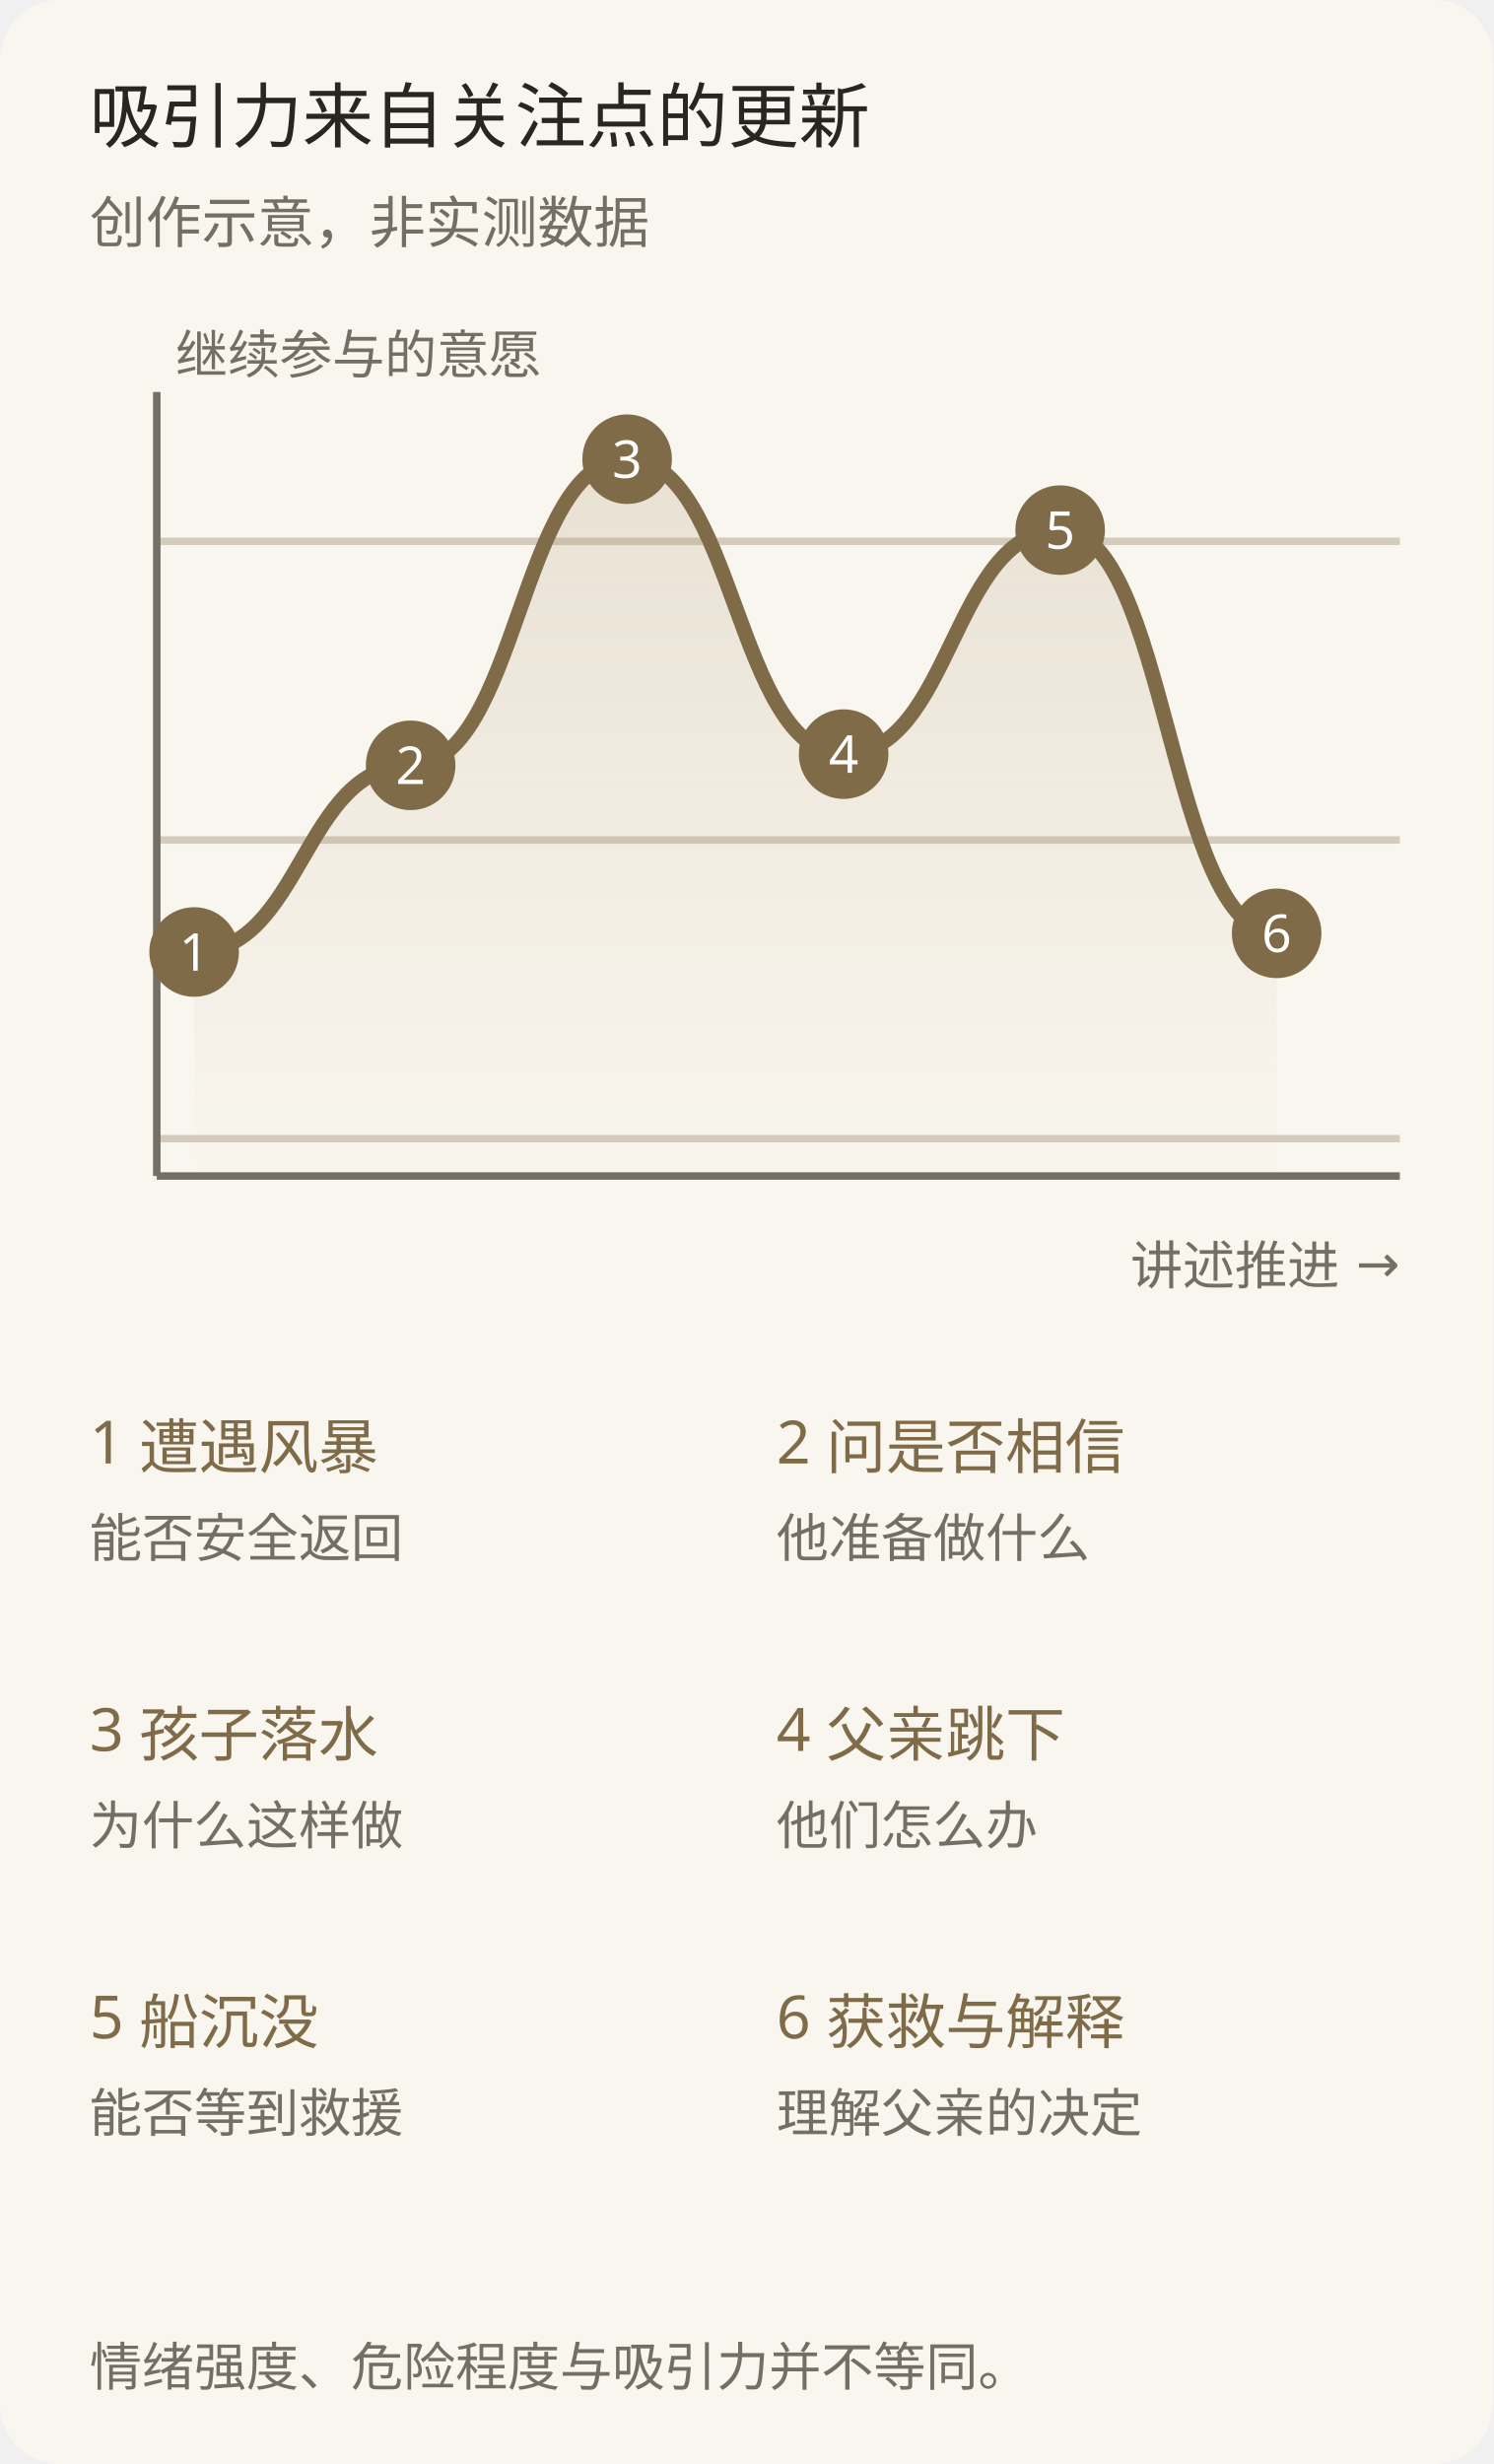
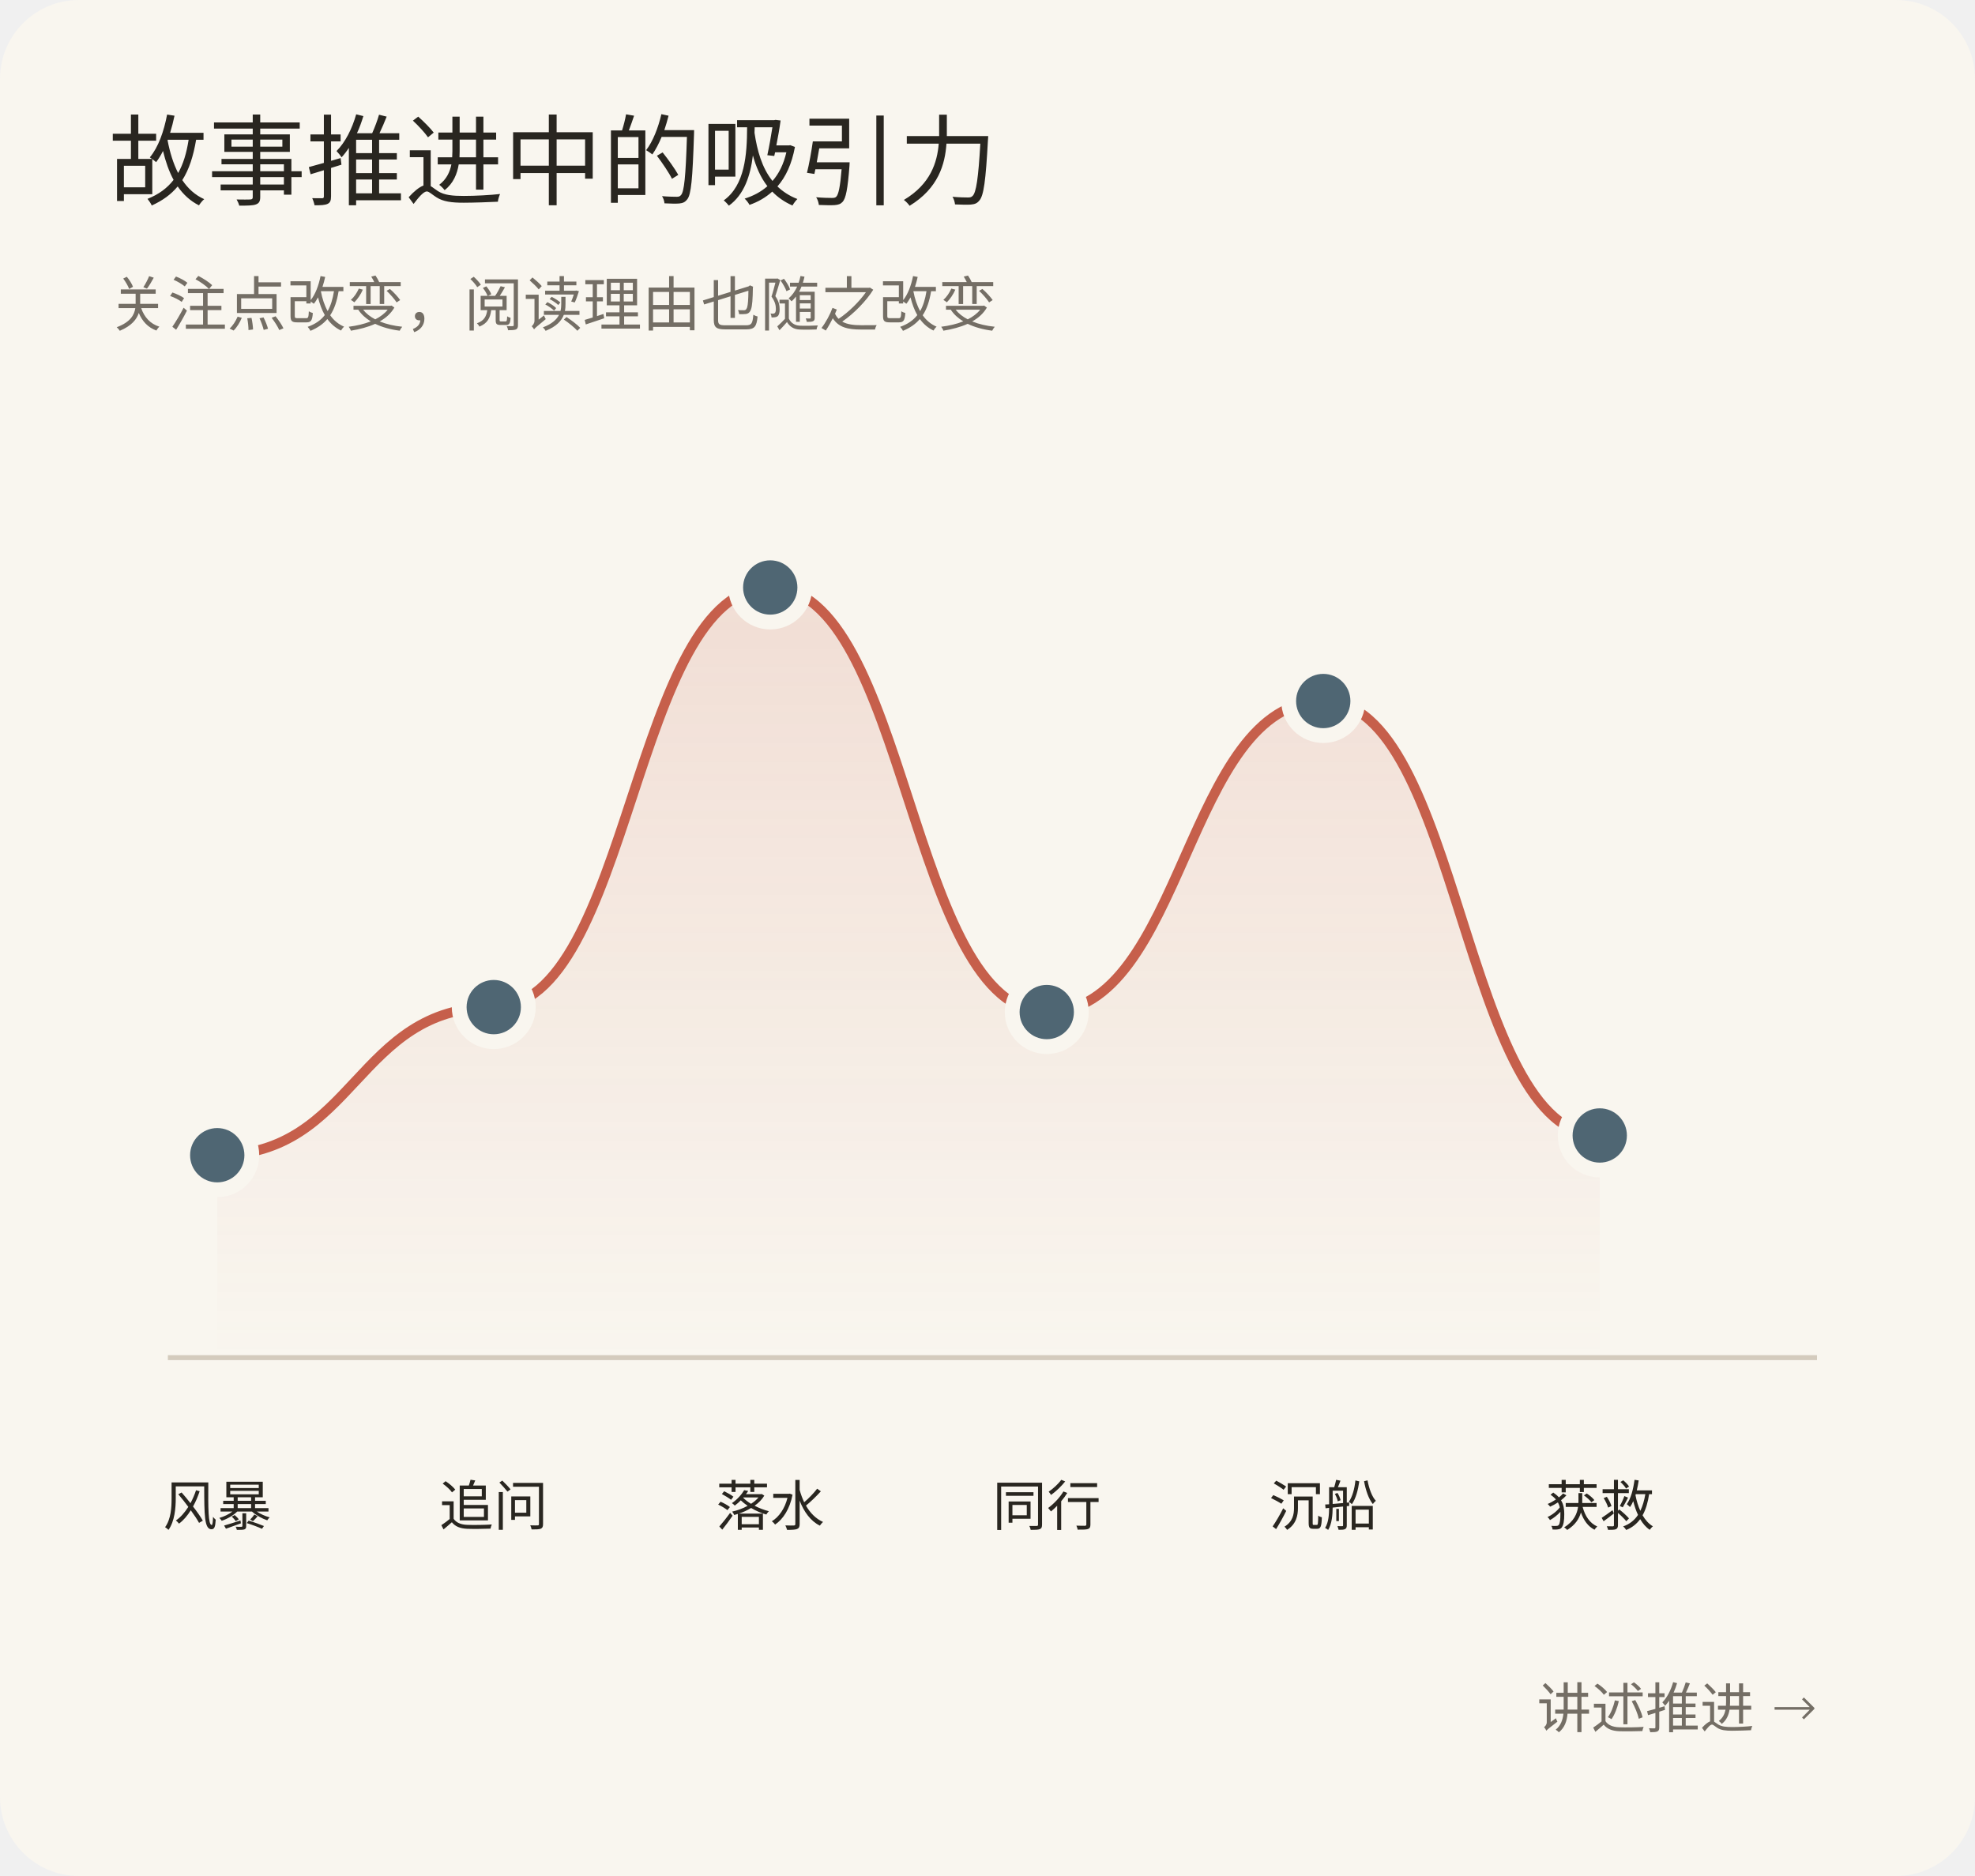
- <svg xmlns="http://www.w3.org/2000/svg" viewBox="0 0 400 660" role="img" aria-labelledby="title desc">
-   <rect width="400" height="660" rx="16" fill="#F9F6EF" />
+ <svg xmlns="http://www.w3.org/2000/svg" viewBox="0 0 400 380" role="img" aria-labelledby="title desc">
+   <rect width="400" height="380" rx="16" fill="#F9F6EF" />
  <defs>
-     <marker id="arrow" viewBox="0 0 10 10" refX="8" refY="5" markerWidth="6" markerHeight="6" orient="auto-start-reverse">
-       <path d="M 0 0 L 10 5 L 0 10 z" fill="#806B48" />
-     </marker>
-     <linearGradient id="fade" x1="0" y1="0" x2="0" y2="1">
-       <stop offset="0" stop-color="#A78E62" stop-opacity=".20" />
-       <stop offset="1" stop-color="#A78E62" stop-opacity="0" />
+     <linearGradient id="area" x1="0" y1="0" x2="0" y2="1">
+       <stop offset="0" stop-color="#C65F4B" stop-opacity=".16" />
+       <stop offset="1" stop-color="#C65F4B" stop-opacity="0" />
    </linearGradient>
  </defs>
-   <text x="24" y="38" font-family="Microsoft YaHei,PingFang SC,Noto Sans SC,sans-serif" font-size="19" font-weight="500" text-anchor="start" fill="#292620">吸引力来自关注点的更新</text>
-   <text x="24" y="65" font-family="Microsoft YaHei,PingFang SC,Noto Sans SC,sans-serif" font-size="15" font-weight="400" text-anchor="start" fill="#746E65">创作示意，非实测数据</text>
-   <line x1="42" y1="145" x2="375" y2="145" stroke="#D4CBBD" stroke-width="2" />
-   <line x1="42" y1="225" x2="375" y2="225" stroke="#D4CBBD" stroke-width="2" />
-   <line x1="42" y1="305" x2="375" y2="305" stroke="#D4CBBD" stroke-width="2" />
-   <line x1="42" y1="105" x2="42" y2="315" stroke="#746E65" stroke-width="2" />
-   <line x1="42" y1="315" x2="375" y2="315" stroke="#746E65" stroke-width="2" />
-   <text x="47" y="100" font-family="Microsoft YaHei,PingFang SC,Noto Sans SC,sans-serif" font-size="14" font-weight="400" text-anchor="start" fill="#746E65">继续参与的意愿</text>
-   <path d="M 52 255 C 81.0 255, 81.0 205, 110 205 C 139.0 205, 139.0 123, 168 123 C 197.0 123, 197.0 202, 226 202 C 255.0 202, 255.0 142, 284 142 C 313.0 142, 313.0 250, 342 250 L 342 315 L 52 315 Z" fill="url(#fade)" />
-   <path d="M 52 255 C 81.0 255, 81.0 205, 110 205 C 139.0 205, 139.0 123, 168 123 C 197.0 123, 197.0 202, 226 202 C 255.0 202, 255.0 142, 284 142 C 313.0 142, 313.0 250, 342 250" fill="none" stroke="#806B48" stroke-width="4" />
-   <circle cx="52" cy="255" r="12" fill="#806B48" />
-   <text x="52" y="260" font-family="Microsoft YaHei,PingFang SC,Noto Sans SC,sans-serif" font-size="14" font-weight="500" text-anchor="middle" fill="#FFFFFF">1</text>
-   <circle cx="110" cy="205" r="12" fill="#806B48" />
-   <text x="110" y="210" font-family="Microsoft YaHei,PingFang SC,Noto Sans SC,sans-serif" font-size="14" font-weight="500" text-anchor="middle" fill="#FFFFFF">2</text>
-   <circle cx="168" cy="123" r="12" fill="#806B48" />
-   <text x="168" y="128" font-family="Microsoft YaHei,PingFang SC,Noto Sans SC,sans-serif" font-size="14" font-weight="500" text-anchor="middle" fill="#FFFFFF">3</text>
-   <circle cx="226" cy="202" r="12" fill="#806B48" />
-   <text x="226" y="207" font-family="Microsoft YaHei,PingFang SC,Noto Sans SC,sans-serif" font-size="14" font-weight="500" text-anchor="middle" fill="#FFFFFF">4</text>
-   <circle cx="284" cy="142" r="12" fill="#806B48" />
-   <text x="284" y="147" font-family="Microsoft YaHei,PingFang SC,Noto Sans SC,sans-serif" font-size="14" font-weight="500" text-anchor="middle" fill="#FFFFFF">5</text>
-   <circle cx="342" cy="250" r="12" fill="#806B48" />
-   <text x="342" y="255" font-family="Microsoft YaHei,PingFang SC,Noto Sans SC,sans-serif" font-size="14" font-weight="500" text-anchor="middle" fill="#FFFFFF">6</text>
-   <text x="375" y="344" font-family="Microsoft YaHei,PingFang SC,Noto Sans SC,sans-serif" font-size="14" font-weight="400" text-anchor="end" fill="#746E65">讲述推进 →</text>
-   <text x="24" y="392" font-family="Microsoft YaHei,PingFang SC,Noto Sans SC,sans-serif" font-size="16" font-weight="500" text-anchor="start" fill="#806B48">1  遭遇风暴</text>
-   <text x="24" y="417" font-family="Microsoft YaHei,PingFang SC,Noto Sans SC,sans-serif" font-size="14" font-weight="400" text-anchor="start" fill="#746E65">能否安全返回</text>
-   <text x="208" y="392" font-family="Microsoft YaHei,PingFang SC,Noto Sans SC,sans-serif" font-size="16" font-weight="500" text-anchor="start" fill="#806B48">2  问是否相信</text>
-   <text x="208" y="417" font-family="Microsoft YaHei,PingFang SC,Noto Sans SC,sans-serif" font-size="14" font-weight="400" text-anchor="start" fill="#746E65">他准备做什么</text>
-   <text x="24" y="469" font-family="Microsoft YaHei,PingFang SC,Noto Sans SC,sans-serif" font-size="16" font-weight="500" text-anchor="start" fill="#806B48">3  孩子落水</text>
-   <text x="24" y="494" font-family="Microsoft YaHei,PingFang SC,Noto Sans SC,sans-serif" font-size="14" font-weight="400" text-anchor="start" fill="#746E65">为什么这样做</text>
-   <text x="208" y="469" font-family="Microsoft YaHei,PingFang SC,Noto Sans SC,sans-serif" font-size="16" font-weight="500" text-anchor="start" fill="#806B48">4  父亲跳下</text>
-   <text x="208" y="494" font-family="Microsoft YaHei,PingFang SC,Noto Sans SC,sans-serif" font-size="14" font-weight="400" text-anchor="start" fill="#746E65">他们怎么办</text>
-   <text x="24" y="546" font-family="Microsoft YaHei,PingFang SC,Noto Sans SC,sans-serif" font-size="16" font-weight="500" text-anchor="start" fill="#806B48">5  船沉没</text>
-   <text x="24" y="571" font-family="Microsoft YaHei,PingFang SC,Noto Sans SC,sans-serif" font-size="14" font-weight="400" text-anchor="start" fill="#746E65">能否等到救援</text>
-   <text x="208" y="546" font-family="Microsoft YaHei,PingFang SC,Noto Sans SC,sans-serif" font-size="16" font-weight="500" text-anchor="start" fill="#806B48">6  获救与解释</text>
-   <text x="208" y="571" font-family="Microsoft YaHei,PingFang SC,Noto Sans SC,sans-serif" font-size="14" font-weight="400" text-anchor="start" fill="#746E65">理解父亲的决定</text>
-   <text x="24" y="639" font-family="Microsoft YaHei,PingFang SC,Noto Sans SC,sans-serif" font-size="14" font-weight="400" text-anchor="start" fill="#746E65">情绪强度、危险程度与吸引力并不等同。</text>
+   <text x="22" y="40" font-family="Microsoft YaHei UI Light,Microsoft YaHei,PingFang SC,sans-serif" font-size="20" font-weight="300" fill="#292620">故事推进中的吸引力</text>
+   <text x="22" y="66" font-family="Microsoft YaHei UI Light,Microsoft YaHei,PingFang SC,sans-serif" font-size="12" font-weight="300" fill="#746E65">关注点改变，阅读理由也随之改变</text>
+   <line x1="34" y1="275" x2="368" y2="275" stroke="#D4CBBD" stroke-width="1" />
+   <path d="M44 234 C72 234 72 204 100 204 S128 119 156 119 S184 205 212 205 S240 142 268 142 S296 230 324 230" fill="none" stroke="#C65F4B" stroke-width="2" stroke-linecap="round" />
+   <path d="M44 234 C72 234 72 204 100 204 S128 119 156 119 S184 205 212 205 S240 142 268 142 S296 230 324 230 L324 275 L44 275 Z" fill="url(#area)" />
+   <g fill="#4F6673" stroke="#F9F6EF" stroke-width="3">
+     <circle cx="44" cy="234" r="7" />
+     <circle cx="100" cy="204" r="7" />
+     <circle cx="156" cy="119" r="7" />
+     <circle cx="212" cy="205" r="7" />
+     <circle cx="268" cy="142" r="7" />
+     <circle cx="324" cy="230" r="7" />
+   </g>
+   <g font-family="Microsoft YaHei UI Light,Microsoft YaHei,PingFang SC,sans-serif" font-size="11" font-weight="300" fill="#292620" text-anchor="middle">
+     <text x="44" y="309">风暴</text>
+     <text x="100" y="309">追问</text>
+     <text x="156" y="309">落水</text>
+     <text x="212" y="309">同行</text>
+     <text x="268" y="309">沉船</text>
+     <text x="324" y="309">获救</text>
+   </g>
+   <text x="368" y="350" font-family="Microsoft YaHei UI Light,Microsoft YaHei,PingFang SC,sans-serif" font-size="11" font-weight="300" text-anchor="end" fill="#746E65">讲述推进 →</text>
</svg>
